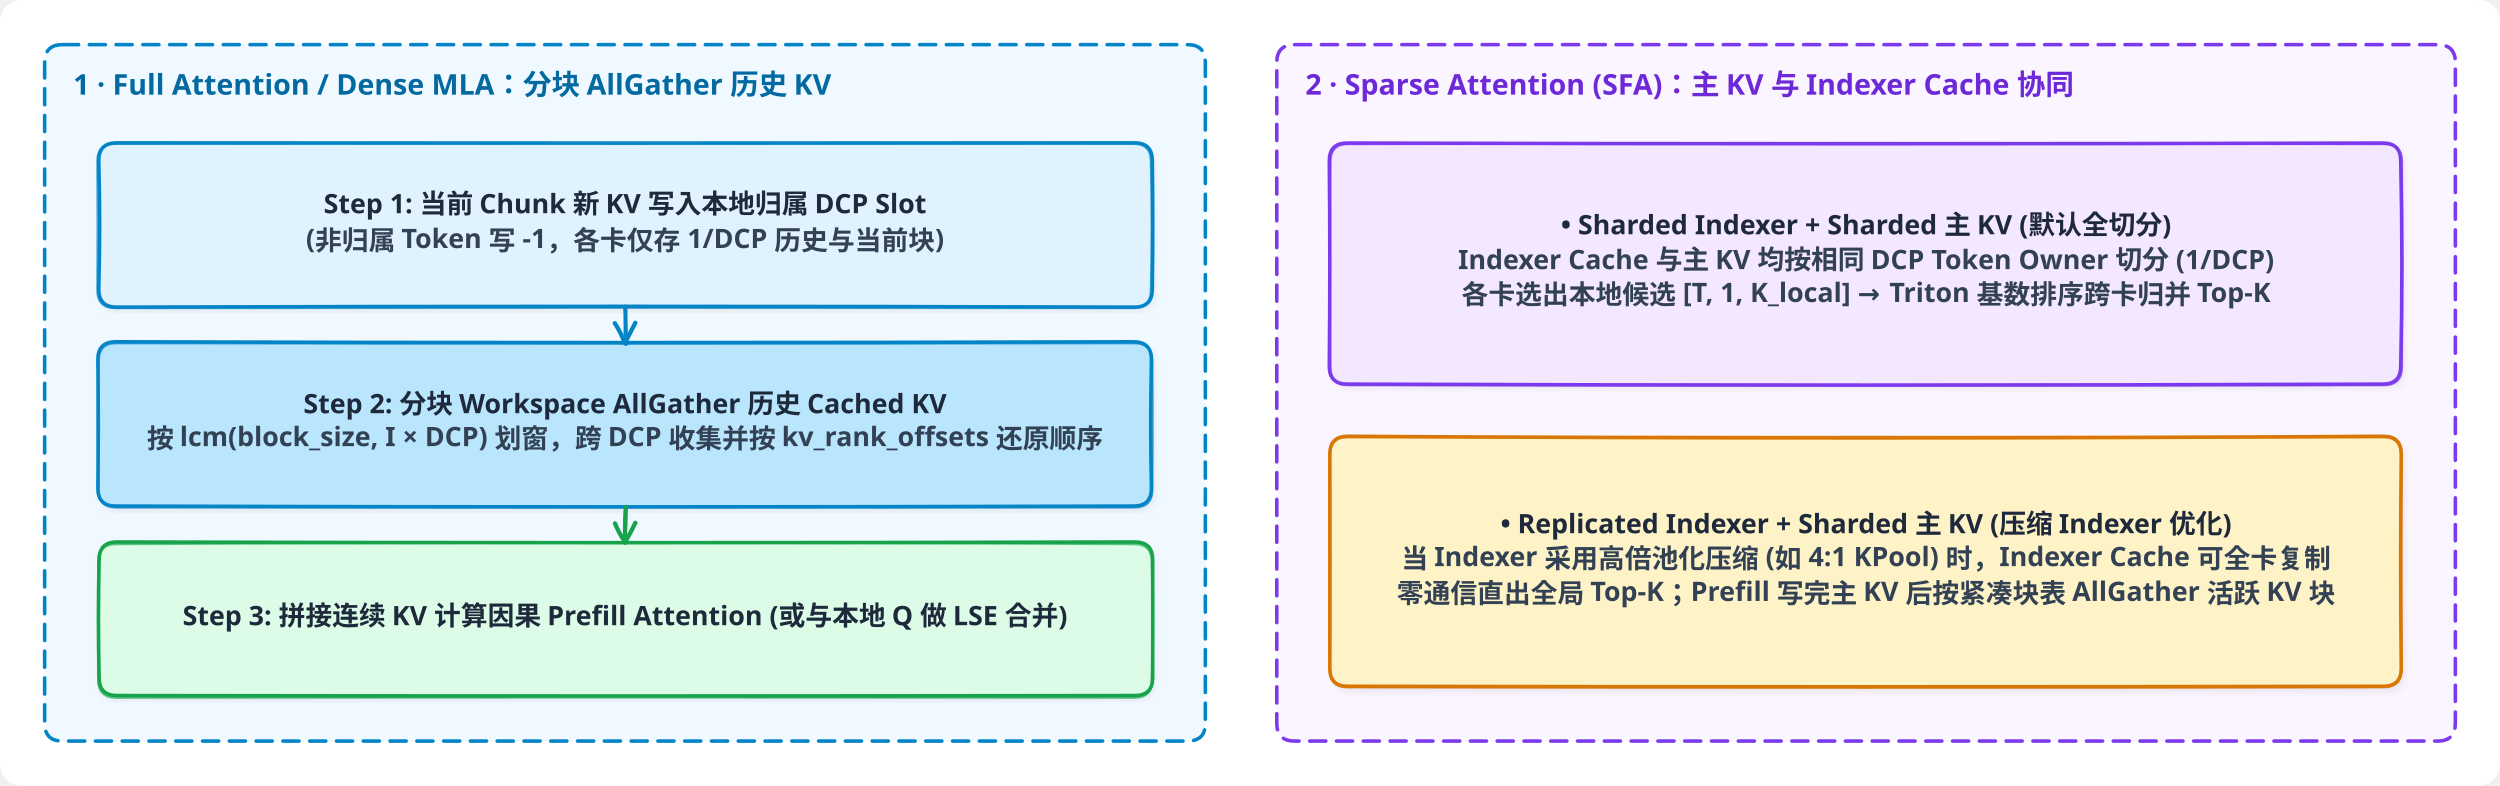
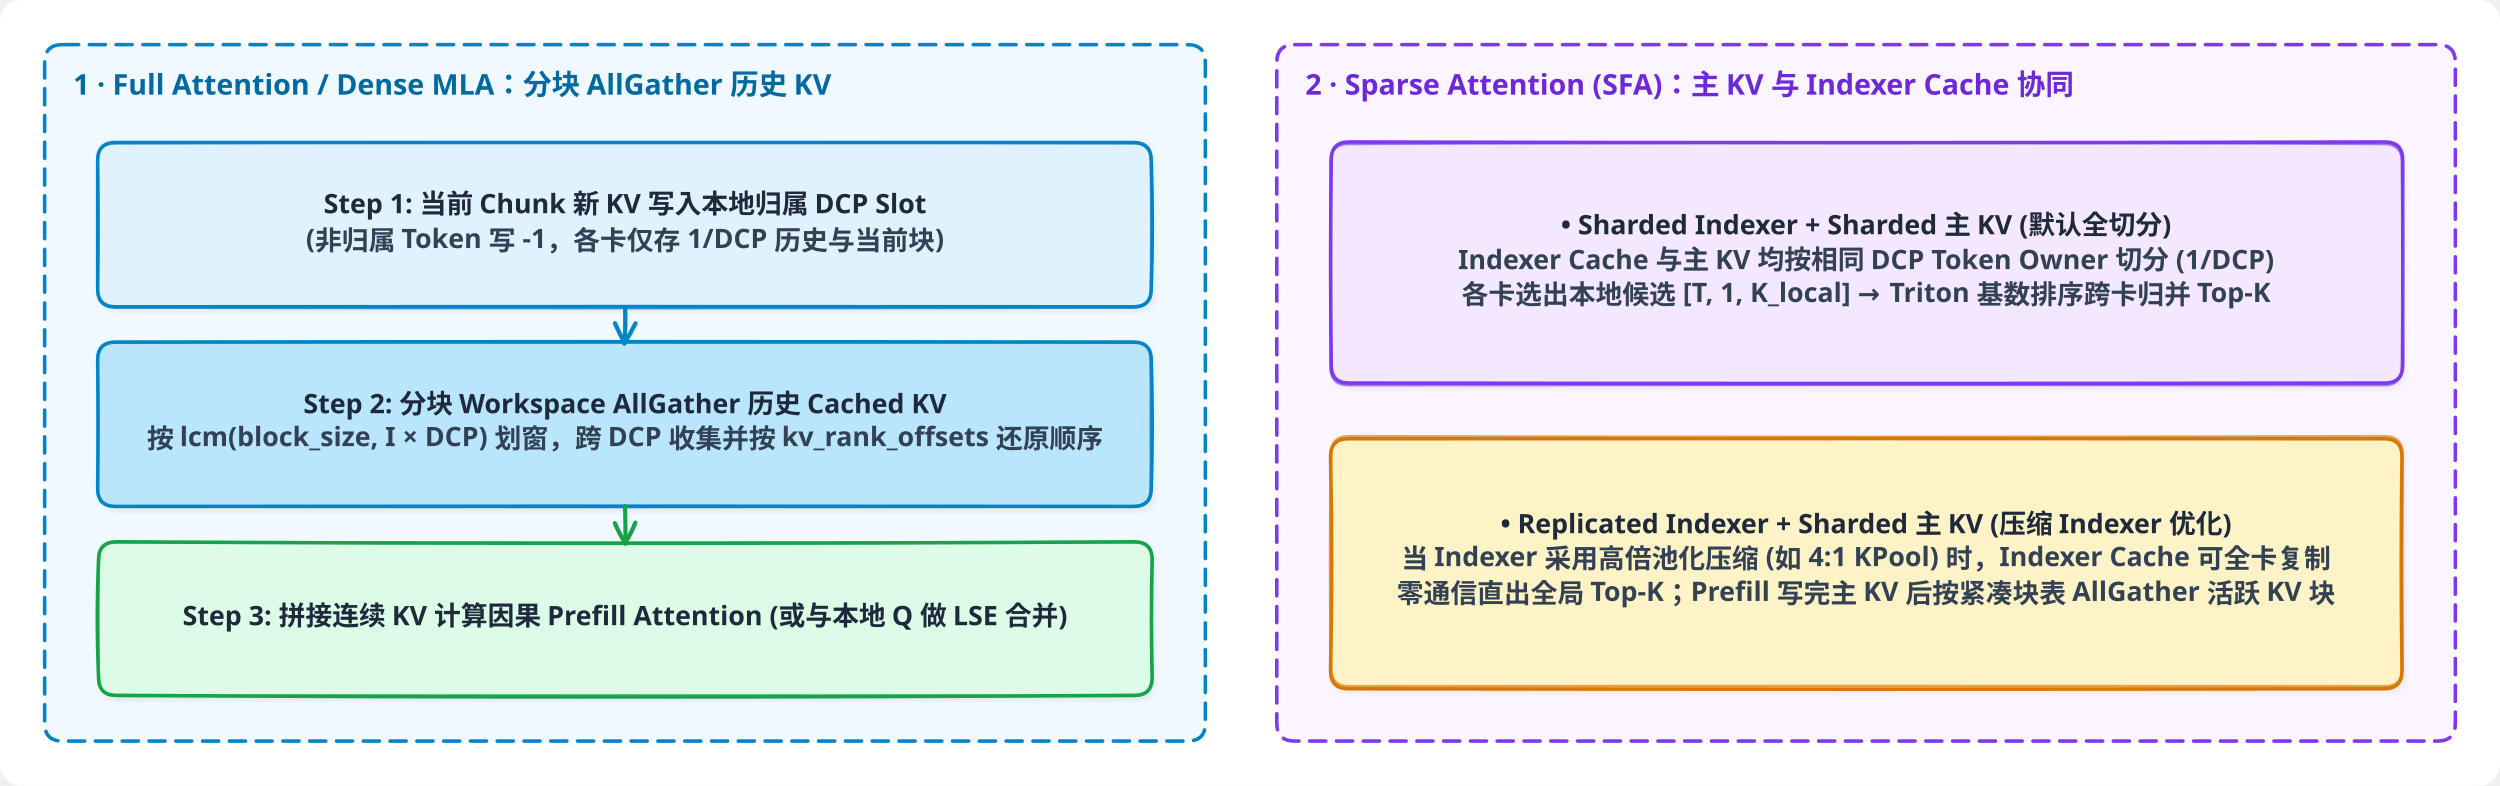
<svg xmlns="http://www.w3.org/2000/svg" viewBox="0 0 1400 440" width="1400" height="440" font-family="'Comic Sans MS', 'Segoe Print', 'Bradley Hand', 'Chalkboard SE', 'Microsoft YaHei', sans-serif">
  <defs>
    <filter id="paper-shadow" x="-2%" y="-2%" width="104%" height="106%">
      <feDropShadow dx="1.5" dy="2.5" stdDeviation="2" flood-color="#0f172a" flood-opacity="0.07" />
    </filter>
  </defs>
  <rect x="0" y="0" width="1400" height="440" fill="#ffffff" rx="12" />
  <path d="M 35.0 25 L 665.0 25 Q 675 25 675 35.0 L 675 405.0 Q 675 415 665.0 415 L 35.0 415 Q 25 415 25 405.0 L 25 35.0 Q 25 25 35.0 25 Z" fill="#f0f9ff" stroke="none" />
  <path d="M 35.0 25 L 665.0 25 Q 675 25 675 35.0 L 675 405.0 Q 675 415 665.0 415 L 35.0 415 Q 25 415 25 405.0 L 25 35.0 Q 25 25 35.0 25 Z" fill="none" stroke="#0284c7" stroke-width="2" stroke-linecap="round" stroke-linejoin="round" opacity="1" stroke-dasharray="9 6" />
  <path d="M 65.0 80 L 635.0 80 Q 645 80 645 90.0 L 645 162.0 Q 645 172 635.0 172 L 65.0 172 Q 55 172 55 162.0 L 55 90.0 Q 55 80 65.0 80 Z" fill="#e0f2fe" stroke="none" filter="url(#paper-shadow)" />
-   <path d="M 65.3 80.0 Q 350.0 80.3 635.3 80.0 Q 645.3 80.0 645.3 90.0 Q 645.8 126.0 645.3 162.0 Q 645.3 172.0 635.3 172.0 Q 350.0 171.1 65.3 172.0 Q 55.3 172.0 55.3 162.0 Q 56.3 126.0 55.3 90.0 Q 55.3 80.0 65.3 80.0" fill="none" stroke="#0284c7" stroke-width="2" stroke-linecap="round" stroke-linejoin="round" opacity="1" />
-   <path d="M 64.6 80.4 Q 350.0 79.8 634.6 80.4 Q 644.6 80.4 644.6 90.4 Q 645.5 126.0 644.6 162.4 Q 644.6 172.4 634.6 172.4 Q 350.0 172.1 64.6 172.4 Q 54.6 172.4 54.6 162.4 Q 54.9 126.0 54.6 90.4 Q 54.6 80.4 64.6 80.4" fill="none" stroke="#0284c7" stroke-width="1.5" stroke-linecap="round" stroke-linejoin="round" opacity="0.65" />
+   <path d="M 64.7 79.8 Q 350.0 79.8 634.7 79.8 Q 644.7 79.8 644.7 89.8 Q 645.9 126.0 644.7 161.8 Q 644.7 171.8 634.7 171.8 Q 350.0 171.6 64.7 171.8 Q 54.7 171.8 54.7 161.8 Q 54.7 126.0 54.7 89.8 Q 54.7 79.8 64.7 79.8" fill="none" stroke="#0284c7" stroke-width="2" stroke-linecap="round" stroke-linejoin="round" opacity="1" />
+   <path d="M 64.6 80.2 Q 350.0 79.2 634.6 80.2 Q 644.6 80.2 644.6 90.2 Q 644.8 126.0 644.6 162.2 Q 644.6 172.2 634.6 172.2 Q 350.0 173.0 64.6 172.2 Q 54.6 172.2 54.6 162.2 Q 56.0 126.0 54.6 90.2 Q 54.6 80.2 64.6 80.2" fill="none" stroke="#0284c7" stroke-width="1.5" stroke-linecap="round" stroke-linejoin="round" opacity="0.65" />
  <path d="M 65.0 192 L 635.0 192 Q 645 192 645 202.0 L 645 274.0 Q 645 284 635.0 284 L 65.0 284 Q 55 284 55 274.0 L 55 202.0 Q 55 192 65.0 192 Z" fill="#bae6fd" stroke="none" filter="url(#paper-shadow)" />
-   <path d="M 64.8 191.4 Q 350.0 192.3 634.8 191.4 Q 644.8 191.4 644.8 201.4 Q 644.0 238.0 644.8 273.4 Q 644.8 283.4 634.8 283.4 Q 350.0 284.3 64.8 283.4 Q 54.8 283.4 54.8 273.4 Q 55.3 238.0 54.8 201.4 Q 54.8 191.4 64.8 191.4" fill="none" stroke="#0284c7" stroke-width="2" stroke-linecap="round" stroke-linejoin="round" opacity="1" />
-   <path d="M 65.2 192.1 Q 350.0 192.6 635.2 192.1 Q 645.2 192.1 645.2 202.1 Q 645.6 238.0 645.2 274.1 Q 645.2 284.1 635.2 284.1 Q 350.0 283.9 65.2 284.1 Q 55.2 284.1 55.2 274.1 Q 54.2 238.0 55.2 202.1 Q 55.2 192.1 65.2 192.1" fill="none" stroke="#0284c7" stroke-width="1.5" stroke-linecap="round" stroke-linejoin="round" opacity="0.65" />
+   <path d="M 64.7 191.6 Q 350.0 191.1 634.7 191.6 Q 644.7 191.6 644.7 201.6 Q 645.8 238.0 644.7 273.6 Q 644.7 283.6 634.7 283.6 Q 350.0 283.3 64.7 283.6 Q 54.7 283.6 54.7 273.6 Q 55.1 238.0 54.7 201.6 Q 54.7 191.6 64.7 191.6" fill="none" stroke="#0284c7" stroke-width="2" stroke-linecap="round" stroke-linejoin="round" opacity="1" />
+   <path d="M 64.5 191.5 Q 350.0 192.2 634.5 191.5 Q 644.5 191.5 644.5 201.5 Q 644.2 238.0 644.5 273.5 Q 644.5 283.5 634.5 283.5 Q 350.0 284.4 64.5 283.5 Q 54.5 283.5 54.5 273.5 Q 55.3 238.0 54.5 201.5 Q 54.5 191.5 64.5 191.5" fill="none" stroke="#0284c7" stroke-width="1.5" stroke-linecap="round" stroke-linejoin="round" opacity="0.65" />
  <path d="M 65.0 304 L 635.0 304 Q 645 304 645 314.0 L 645 380.0 Q 645 390 635.0 390 L 65.0 390 Q 55 390 55 380.0 L 55 314.0 Q 55 304 65.0 304 Z" fill="#dcfce7" stroke="none" filter="url(#paper-shadow)" />
-   <path d="M 65.5 303.5 Q 350.0 304.3 635.5 303.5 Q 645.5 303.5 645.5 313.5 Q 645.6 347.0 645.5 379.5 Q 645.5 389.5 635.5 389.5 Q 350.0 390.0 65.5 389.5 Q 55.5 389.5 55.5 379.5 Q 54.8 347.0 55.5 313.5 Q 55.5 303.5 65.5 303.5" fill="none" stroke="#16a34a" stroke-width="2" stroke-linecap="round" stroke-linejoin="round" opacity="1" />
-   <path d="M 65.1 304.6 Q 350.0 303.1 635.1 304.6 Q 645.1 304.6 645.1 314.6 Q 645.7 347.0 645.1 380.6 Q 645.1 390.6 635.1 390.6 Q 350.0 390.3 65.1 390.6 Q 55.1 390.6 55.1 380.6 Q 54.8 347.0 55.1 314.6 Q 55.1 304.6 65.1 304.6" fill="none" stroke="#16a34a" stroke-width="1.5" stroke-linecap="round" stroke-linejoin="round" opacity="0.65" />
+   <path d="M 65.2 303.4 Q 350.0 305.1 635.2 303.4 Q 645.2 303.4 645.2 313.4 Q 644.4 347.0 645.2 379.4 Q 645.2 389.4 635.2 389.4 Q 350.0 391.2 65.2 389.4 Q 55.2 389.4 55.2 379.4 Q 53.8 347.0 55.2 313.4 Q 55.2 303.4 65.2 303.4" fill="none" stroke="#16a34a" stroke-width="2" stroke-linecap="round" stroke-linejoin="round" opacity="1" />
+   <path d="M 65.3 303.7 Q 350.0 304.1 635.3 303.7 Q 645.3 303.7 645.3 313.7 Q 644.6 347.0 645.3 379.7 Q 645.3 389.7 635.3 389.7 Q 350.0 389.0 65.3 389.7 Q 55.3 389.7 55.3 379.7 Q 54.9 347.0 55.3 313.7 Q 55.3 303.7 65.3 303.7" fill="none" stroke="#16a34a" stroke-width="1.5" stroke-linecap="round" stroke-linejoin="round" opacity="0.65" />
  <path d="M 725.0 25 L 1365.0 25 Q 1375 25 1375 35.0 L 1375 405.0 Q 1375 415 1365.0 415 L 725.0 415 Q 715 415 715 405.0 L 715 35.0 Q 715 25 725.0 25 Z" fill="#faf5ff" stroke="none" />
  <path d="M 725.0 25 L 1365.0 25 Q 1375 25 1375 35.0 L 1375 405.0 Q 1375 415 1365.0 415 L 725.0 415 Q 715 415 715 405.0 L 715 35.0 Q 715 25 725.0 25 Z" fill="none" stroke="#7c3aed" stroke-width="2" stroke-linecap="round" stroke-linejoin="round" opacity="1" stroke-dasharray="9 6" />
  <path d="M 755.0 80 L 1335.0 80 Q 1345 80 1345 90.0 L 1345 205.0 Q 1345 215 1335.0 215 L 755.0 215 Q 745 215 745 205.0 L 745 90.0 Q 745 80 755.0 80 Z" fill="#f3e8ff" stroke="none" filter="url(#paper-shadow)" />
-   <path d="M 754.4 80.1 Q 1045.0 80.9 1334.4 80.1 Q 1344.4 80.1 1344.4 90.1 Q 1345.7 147.5 1344.4 205.1 Q 1344.4 215.1 1334.4 215.1 Q 1045.0 216.2 754.4 215.1 Q 744.4 215.1 744.4 205.1 Q 745.0 147.5 744.4 90.1 Q 744.4 80.1 754.4 80.1" fill="none" stroke="#7c3aed" stroke-width="2" stroke-linecap="round" stroke-linejoin="round" opacity="1" />
-   <path d="M 755.0 80.6 Q 1045.0 79.8 1335.0 80.6 Q 1345.0 80.6 1345.0 90.6 Q 1345.3 147.5 1345.0 205.6 Q 1345.0 215.6 1335.0 215.6 Q 1045.0 215.9 755.0 215.6 Q 745.0 215.6 745.0 205.6 Q 744.1 147.5 745.0 90.6 Q 745.0 80.6 755.0 80.6" fill="none" stroke="#7c3aed" stroke-width="1.5" stroke-linecap="round" stroke-linejoin="round" opacity="0.65" />
+   <path d="M 755.5 79.5 Q 1045.0 80.3 1335.5 79.5 Q 1345.5 79.5 1345.5 89.5 Q 1345.6 147.5 1345.5 204.5 Q 1345.5 214.5 1335.5 214.5 Q 1045.0 215.0 755.5 214.5 Q 745.5 214.5 745.5 204.5 Q 744.8 147.5 745.5 89.5 Q 745.5 79.5 755.5 79.5" fill="none" stroke="#7c3aed" stroke-width="2" stroke-linecap="round" stroke-linejoin="round" opacity="1" />
+   <path d="M 755.1 80.6 Q 1045.0 79.1 1335.1 80.6 Q 1345.1 80.6 1345.1 90.6 Q 1345.7 147.5 1345.1 205.6 Q 1345.1 215.6 1335.1 215.6 Q 1045.0 215.3 755.1 215.6 Q 745.1 215.6 745.1 205.6 Q 744.8 147.5 745.1 90.6 Q 745.1 80.6 755.1 80.6" fill="none" stroke="#7c3aed" stroke-width="1.5" stroke-linecap="round" stroke-linejoin="round" opacity="0.65" />
  <path d="M 755.0 245 L 1335.0 245 Q 1345 245 1345 255.0 L 1345 375.0 Q 1345 385 1335.0 385 L 755.0 385 Q 745 385 745 375.0 L 745 255.0 Q 745 245 755.0 245 Z" fill="#fef3c7" stroke="none" filter="url(#paper-shadow)" />
-   <path d="M 754.7 244.3 Q 1045.0 246.2 1334.7 244.3 Q 1344.7 244.3 1344.7 254.3 Q 1344.0 315.0 1344.7 374.3 Q 1344.7 384.3 1334.7 384.3 Q 1045.0 384.9 754.7 384.3 Q 744.7 384.3 744.7 374.3 Q 744.7 315.0 744.7 254.3 Q 744.7 244.3 754.7 244.3" fill="none" stroke="#d97706" stroke-width="2" stroke-linecap="round" stroke-linejoin="round" opacity="1" />
-   <path d="M 754.7 244.8 Q 1045.0 244.6 1334.7 244.8 Q 1344.7 244.8 1344.7 254.8 Q 1344.6 315.0 1344.7 374.8 Q 1344.7 384.8 1334.7 384.8 Q 1045.0 385.2 754.7 384.8 Q 744.7 384.8 744.7 374.8 Q 745.3 315.0 744.7 254.8 Q 744.7 244.8 754.7 244.8" fill="none" stroke="#d97706" stroke-width="1.5" stroke-linecap="round" stroke-linejoin="round" opacity="0.65" />
-   <path d="M 350.2 171.7 Q 350.3 183.4 350.5 192.6" fill="none" stroke="#0284c7" stroke-width="2.3" stroke-linecap="round" />
-   <path d="M 350.0 172.0 Q 350.5 181.1 349.7 191.7" fill="none" stroke="#0284c7" stroke-width="1.4" stroke-linecap="round" />
-   <path d="M 350.1 191.8 Q 352.9 186.3 355.8 180.8" fill="none" stroke="#0284c7" stroke-width="2.4" stroke-linecap="round" />
-   <path d="M 349.9 192.1 Q 347.6 186.1 344.3 181.0" fill="none" stroke="#0284c7" stroke-width="2.4" stroke-linecap="round" />
-   <path d="M 350.5 283.8 Q 350.4 293.6 349.8 303.4" fill="none" stroke="#16a34a" stroke-width="2.3" stroke-linecap="round" />
-   <path d="M 350.1 283.7 Q 349.2 293.2 349.7 304.1" fill="none" stroke="#16a34a" stroke-width="1.4" stroke-linecap="round" />
-   <path d="M 349.9 303.9 Q 353.0 298.7 355.8 292.8" fill="none" stroke="#16a34a" stroke-width="2.4" stroke-linecap="round" />
-   <path d="M 350.2 303.8 Q 346.6 298.6 344.4 293.1" fill="none" stroke="#16a34a" stroke-width="2.4" stroke-linecap="round" />
+   <path d="M 755.1 245.7 Q 1045.0 245.5 1335.1 245.7 Q 1345.1 245.7 1345.1 255.7 Q 1344.3 315.0 1345.1 375.7 Q 1345.1 385.7 1335.1 385.7 Q 1045.0 386.2 755.1 385.7 Q 745.1 385.7 745.1 375.7 Q 746.4 315.0 745.1 255.7 Q 745.1 245.7 755.1 245.7" fill="none" stroke="#d97706" stroke-width="2" stroke-linecap="round" stroke-linejoin="round" opacity="1" />
+   <path d="M 755.4 244.3 Q 1045.0 245.1 1335.4 244.3 Q 1345.4 244.3 1345.4 254.3 Q 1345.1 315.0 1345.4 374.3 Q 1345.4 384.3 1335.4 384.3 Q 1045.0 384.1 755.4 384.3 Q 745.4 384.3 745.4 374.3 Q 744.3 315.0 745.4 254.3 Q 745.4 244.3 755.4 244.3" fill="none" stroke="#d97706" stroke-width="1.5" stroke-linecap="round" stroke-linejoin="round" opacity="0.65" />
+   <path d="M 350.1 172.4 Q 350.6 181.9 349.6 192.5" fill="none" stroke="#0284c7" stroke-width="2.3" stroke-linecap="round" />
+   <path d="M 349.9 172.2 Q 349.5 182.5 350.0 192.0" fill="none" stroke="#0284c7" stroke-width="1.4" stroke-linecap="round" />
+   <path d="M 349.8 192.0 Q 352.9 187.0 355.9 181.1" fill="none" stroke="#0284c7" stroke-width="2.4" stroke-linecap="round" />
+   <path d="M 349.8 191.8 Q 346.9 186.9 344.4 181.0" fill="none" stroke="#0284c7" stroke-width="2.4" stroke-linecap="round" />
+   <path d="M 350.0 283.4 Q 350.3 293.0 350.3 304.5" fill="none" stroke="#16a34a" stroke-width="2.3" stroke-linecap="round" />
+   <path d="M 350.2 284.2 Q 350.8 294.6 349.7 303.7" fill="none" stroke="#16a34a" stroke-width="1.4" stroke-linecap="round" />
+   <path d="M 350.1 304.0 Q 353.5 298.6 355.8 292.7" fill="none" stroke="#16a34a" stroke-width="2.4" stroke-linecap="round" />
+   <path d="M 350.1 304.2 Q 346.8 298.7 344.3 293.0" fill="none" stroke="#16a34a" stroke-width="2.4" stroke-linecap="round" />
  <text x="41.0" y="53.0" font-size="16" font-weight="700" fill="#0369a1" text-anchor="start">1 · Full Attention / Dense MLA：分块 AllGather 历史 KV</text>
  <text x="350.0" y="119.4" font-size="15" font-weight="700" fill="#1e293b" text-anchor="middle">Step 1: 当前 Chunk 新 KV 写入本地归属 DCP Slot</text>
  <text x="350.0" y="138.9" font-size="15" font-weight="600" fill="#334155" text-anchor="middle">(非归属 Token 写 -1，各卡仅存 1/DCP 历史与当前块)</text>
  <text x="350.0" y="231.4" font-size="15" font-weight="700" fill="#1e293b" text-anchor="middle">Step 2: 分块 Workspace AllGather 历史 Cached KV</text>
  <text x="350.0" y="250.9" font-size="15" font-weight="600" fill="#334155" text-anchor="middle">按 lcm(block_size, I × DCP) 划窗，跨 DCP 收集并按 kv_rank_offsets 还原顺序</text>
  <text x="350.0" y="350.1" font-size="15" font-weight="700" fill="#1e293b" text-anchor="middle">Step 3: 拼接连续 KV 计算因果 Prefill Attention (或与本地 Q 做 LSE 合并)</text>
  <text x="731.0" y="53.0" font-size="16" font-weight="700" fill="#6d28d9" text-anchor="start">2 · Sparse Attention (SFA)：主 KV 与 Indexer Cache 协同</text>
  <text x="1045.0" y="131.2" font-size="15" font-weight="700" fill="#1e293b" text-anchor="middle">• Sharded Indexer + Sharded 主 KV (默认全切分)</text>
  <text x="1045.0" y="150.7" font-size="15" font-weight="600" fill="#334155" text-anchor="middle">  Indexer Cache 与主 KV 均按相同 DCP Token Owner 切分 (1/DCP)</text>
  <text x="1045.0" y="170.2" font-size="15" font-weight="600" fill="#334155" text-anchor="middle">  各卡选出本地候选 [T, 1, K_local] → Triton 基数排序跨卡归并 Top-K</text>
  <text x="1045.0" y="298.6" font-size="15" font-weight="700" fill="#1e293b" text-anchor="middle">• Replicated Indexer + Sharded 主 KV (压缩 Indexer 优化)</text>
  <text x="1045.0" y="318.1" font-size="15" font-weight="600" fill="#334155" text-anchor="middle">  当 Indexer 采用高倍池化压缩 (如 4:1 KPool) 时，Indexer Cache 可全卡复制</text>
  <text x="1045.0" y="337.6" font-size="15" font-weight="600" fill="#334155" text-anchor="middle">  零通信直出全局 Top-K；Prefill 写完主 KV 后按紧凑块表 AllGather 活跃 KV 块</text>
</svg>
